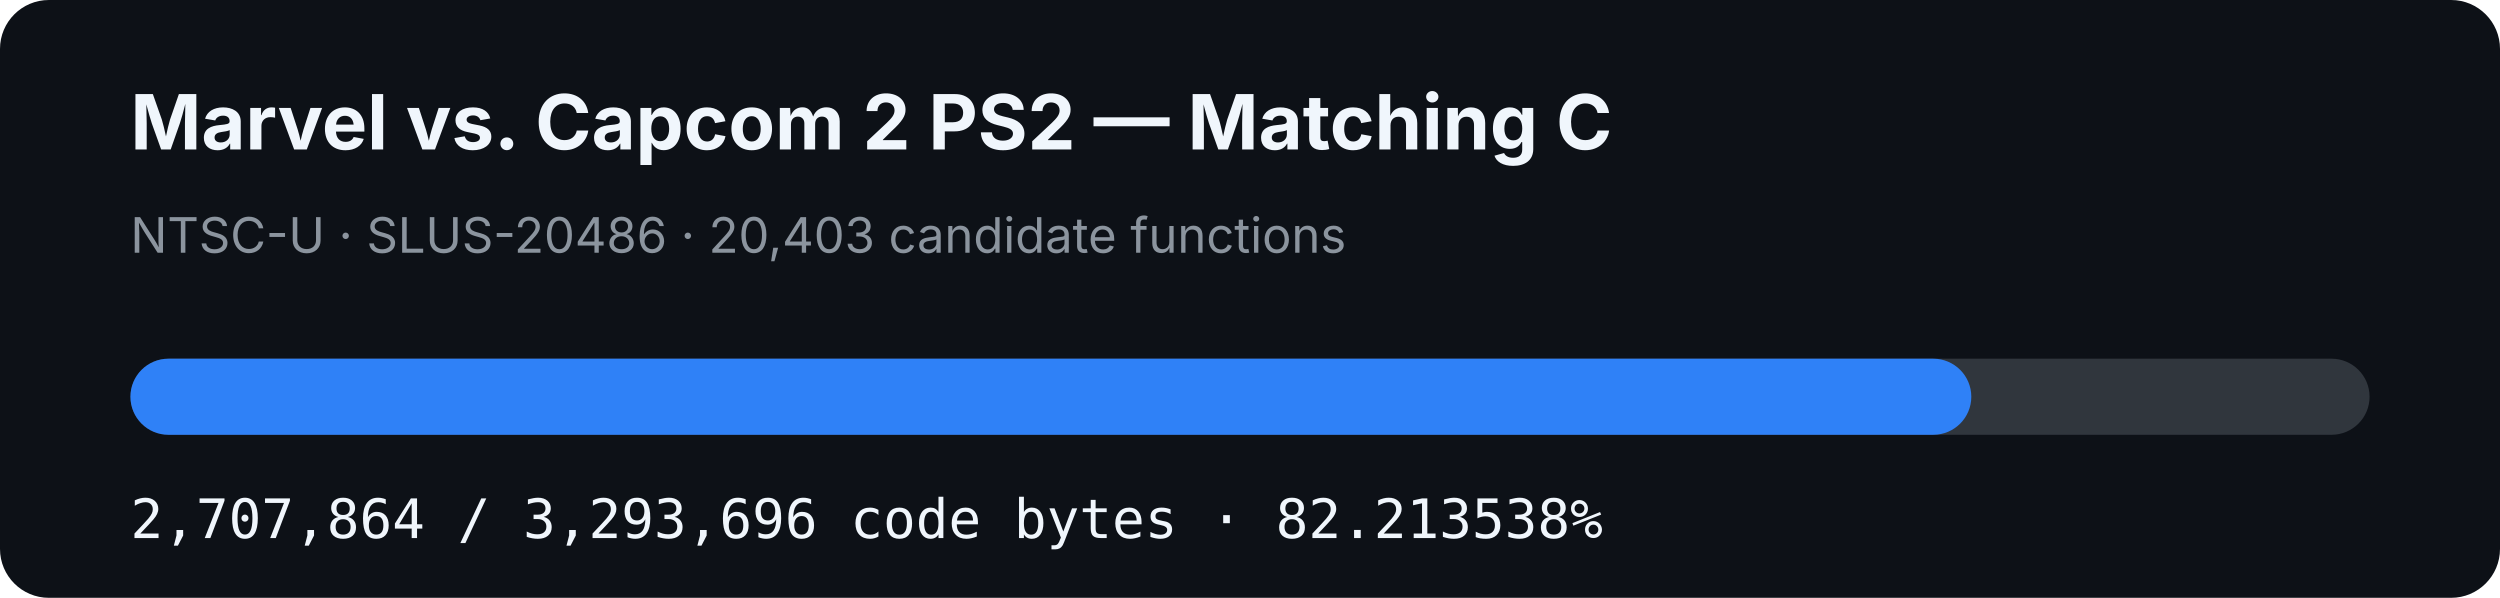
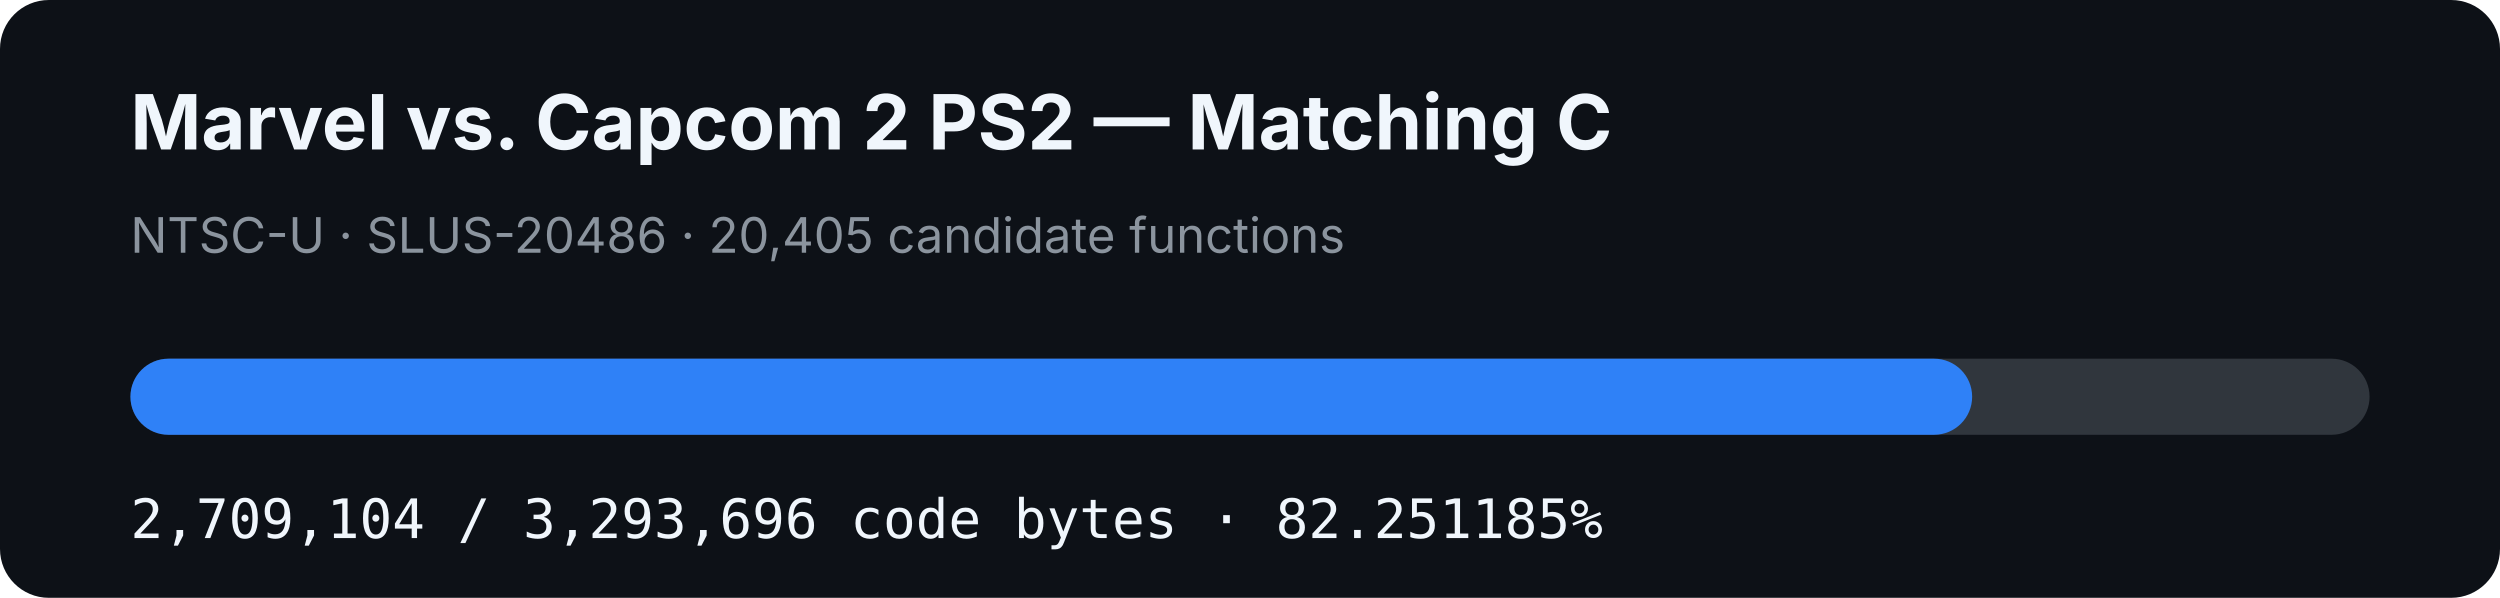
- <svg xmlns="http://www.w3.org/2000/svg" width="920" height="220" viewBox="0 0 920 220" role="img" aria-label="MVC2 PS2 matching C progress: 82.213538%">
+ <svg xmlns="http://www.w3.org/2000/svg" width="920" height="220" viewBox="0 0 920 220" role="img" aria-label="MVC2 PS2 matching C progress: 82.251185%">
  <rect width="920" height="220" rx="18" fill="#0d1117" />
  <text x="48" y="55" fill="#f0f6fc" font-family="-apple-system,BlinkMacSystemFont,Segoe UI,sans-serif" font-size="28" font-weight="700">Marvel vs. Capcom 2 PS2 — Matching C</text>
-   <text x="48" y="93" fill="#8b949e" font-family="-apple-system,BlinkMacSystemFont,Segoe UI,sans-serif" font-size="18">NTSC-U · SLUS-20486 · 20,403 candidate functions</text>
+   <text x="48" y="93" fill="#8b949e" font-family="-apple-system,BlinkMacSystemFont,Segoe UI,sans-serif" font-size="18">NTSC-U · SLUS-20486 · 20,405 candidate functions</text>
  <rect x="48" y="132" width="824" height="28" rx="14" fill="#30363d" />
-   <rect x="48" y="132" width="677.44" height="28" rx="14" fill="#2f81f7" />
-   <text x="48" y="198" fill="#f0f6fc" font-family="ui-monospace,SFMono-Regular,Menlo,monospace" font-size="20">2,707,864 / 3,293,696 code bytes · 82.213538%</text>
+   <rect x="48" y="132" width="677.75" height="28" rx="14" fill="#2f81f7" />
+   <text x="48" y="198" fill="#f0f6fc" font-family="ui-monospace,SFMono-Regular,Menlo,monospace" font-size="20">2,709,104 / 3,293,696 code bytes · 82.251185%</text>
</svg>
